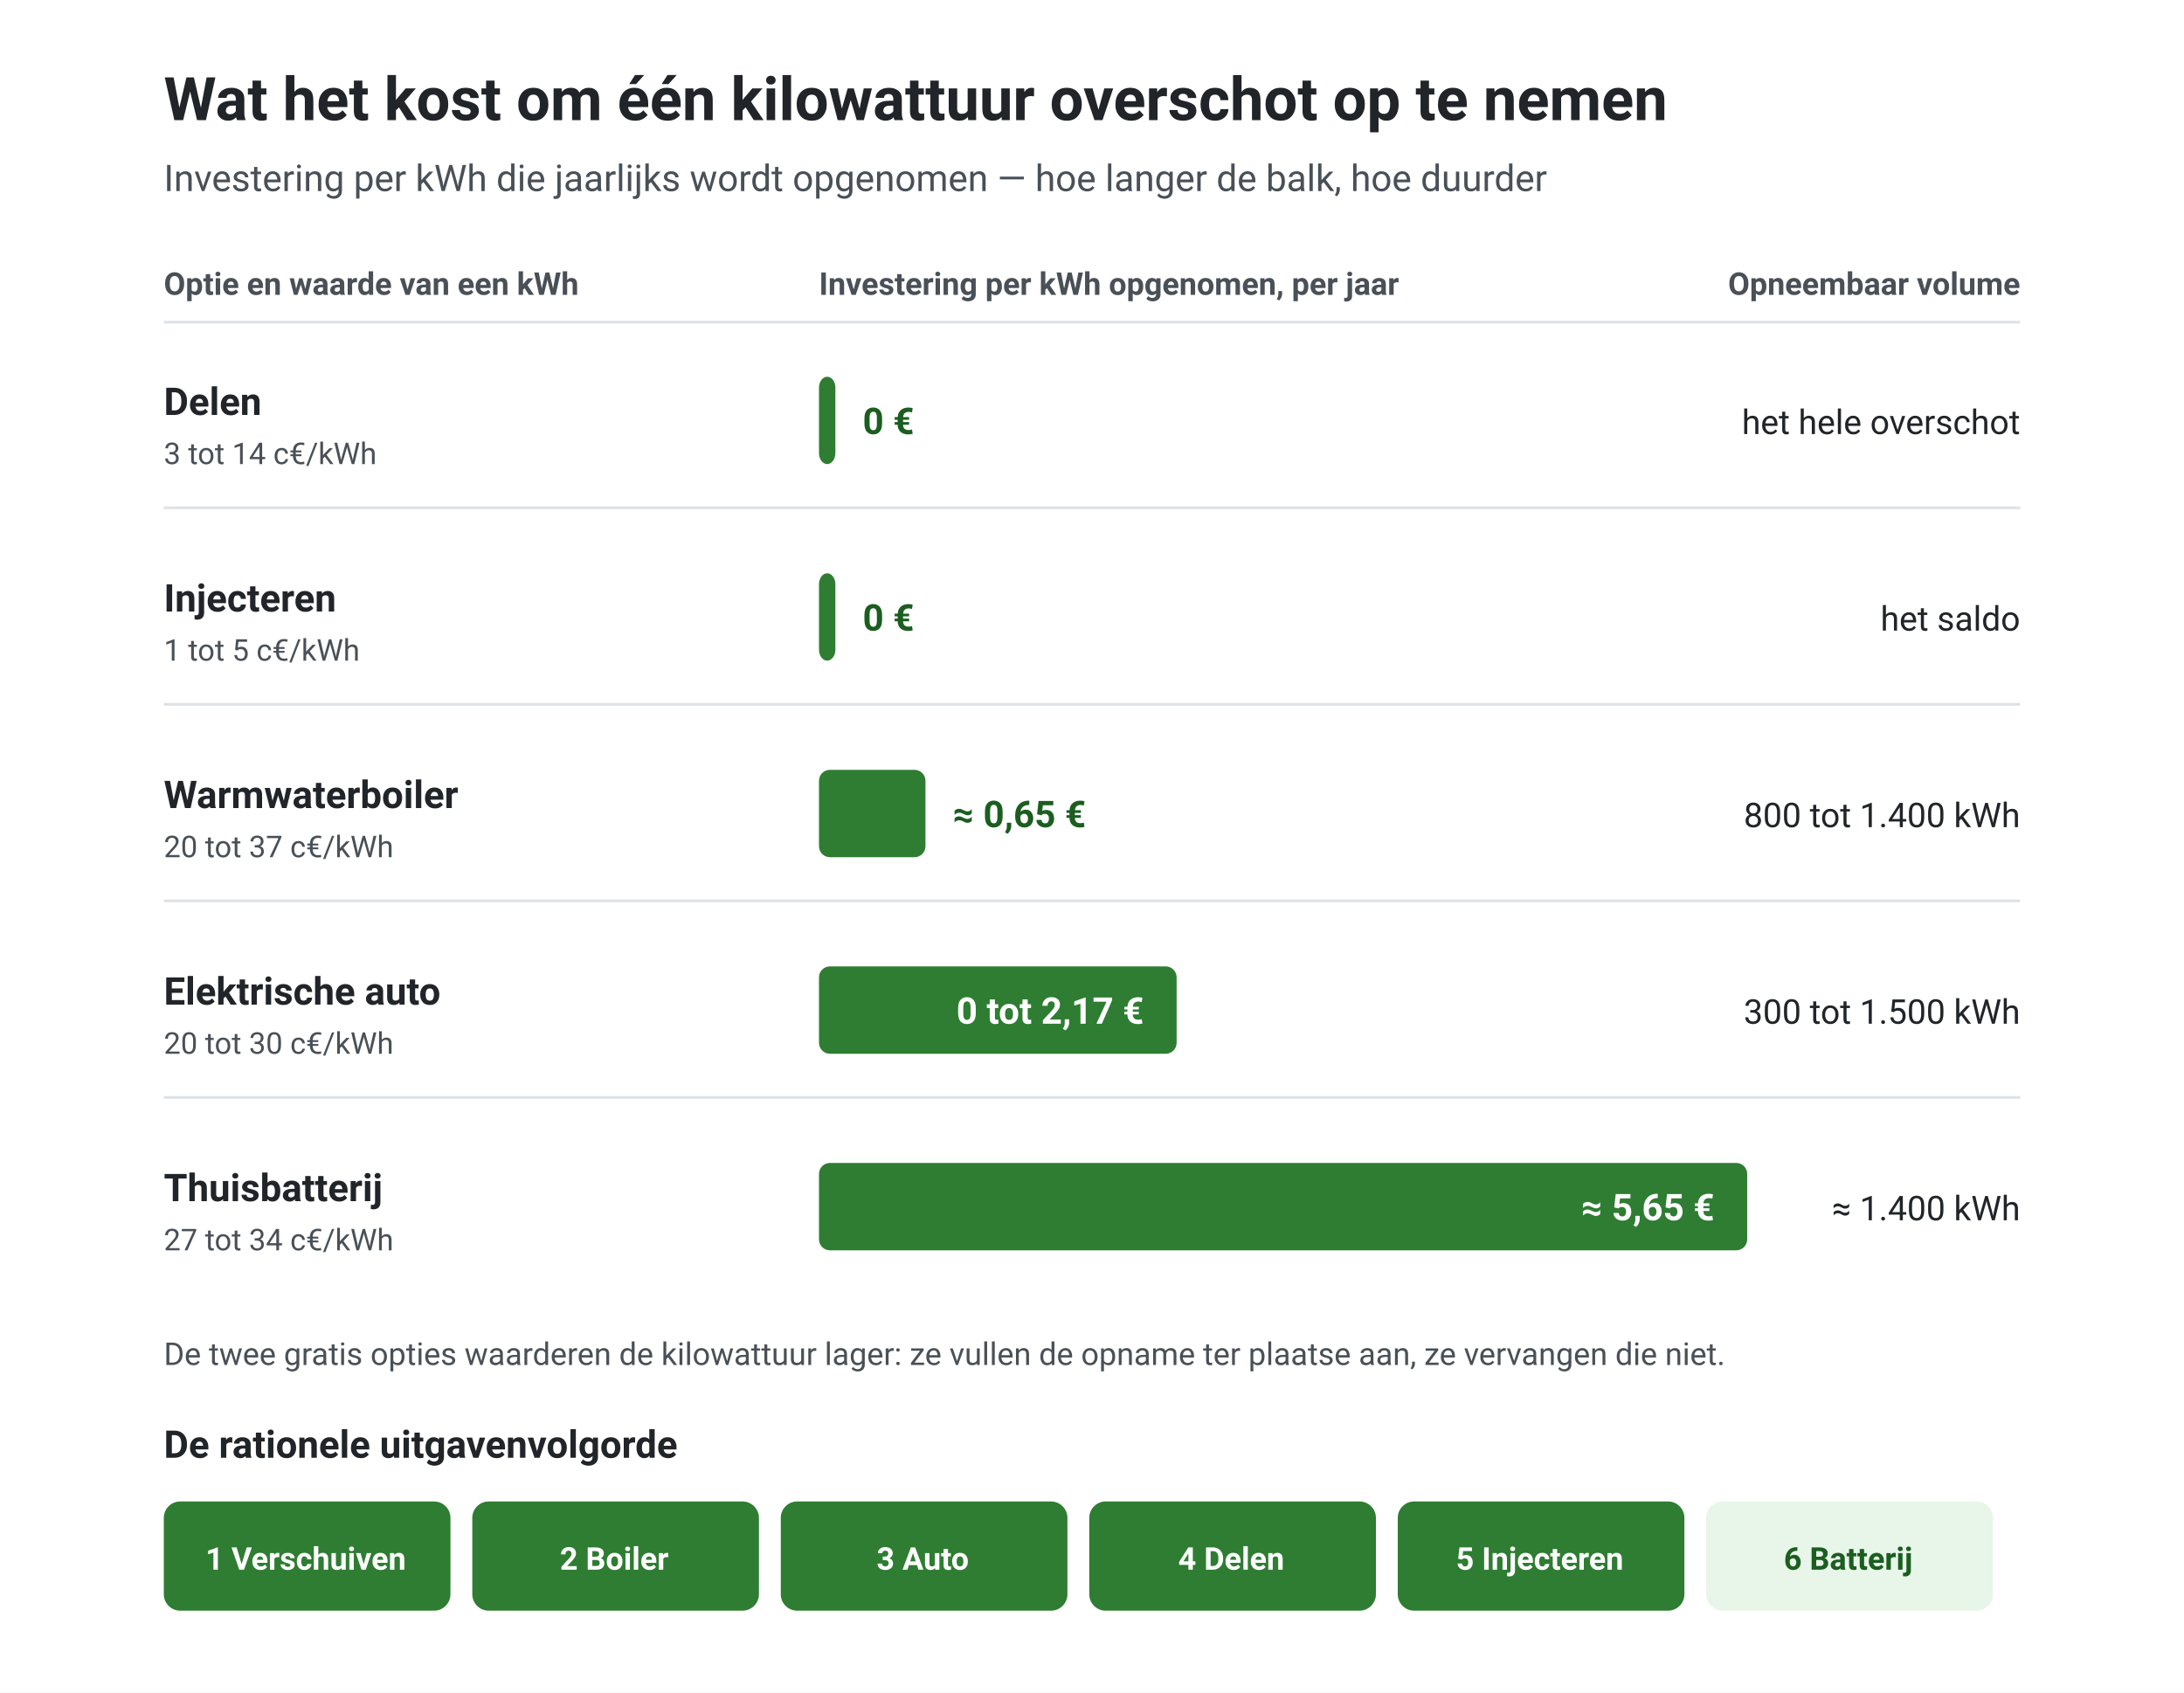
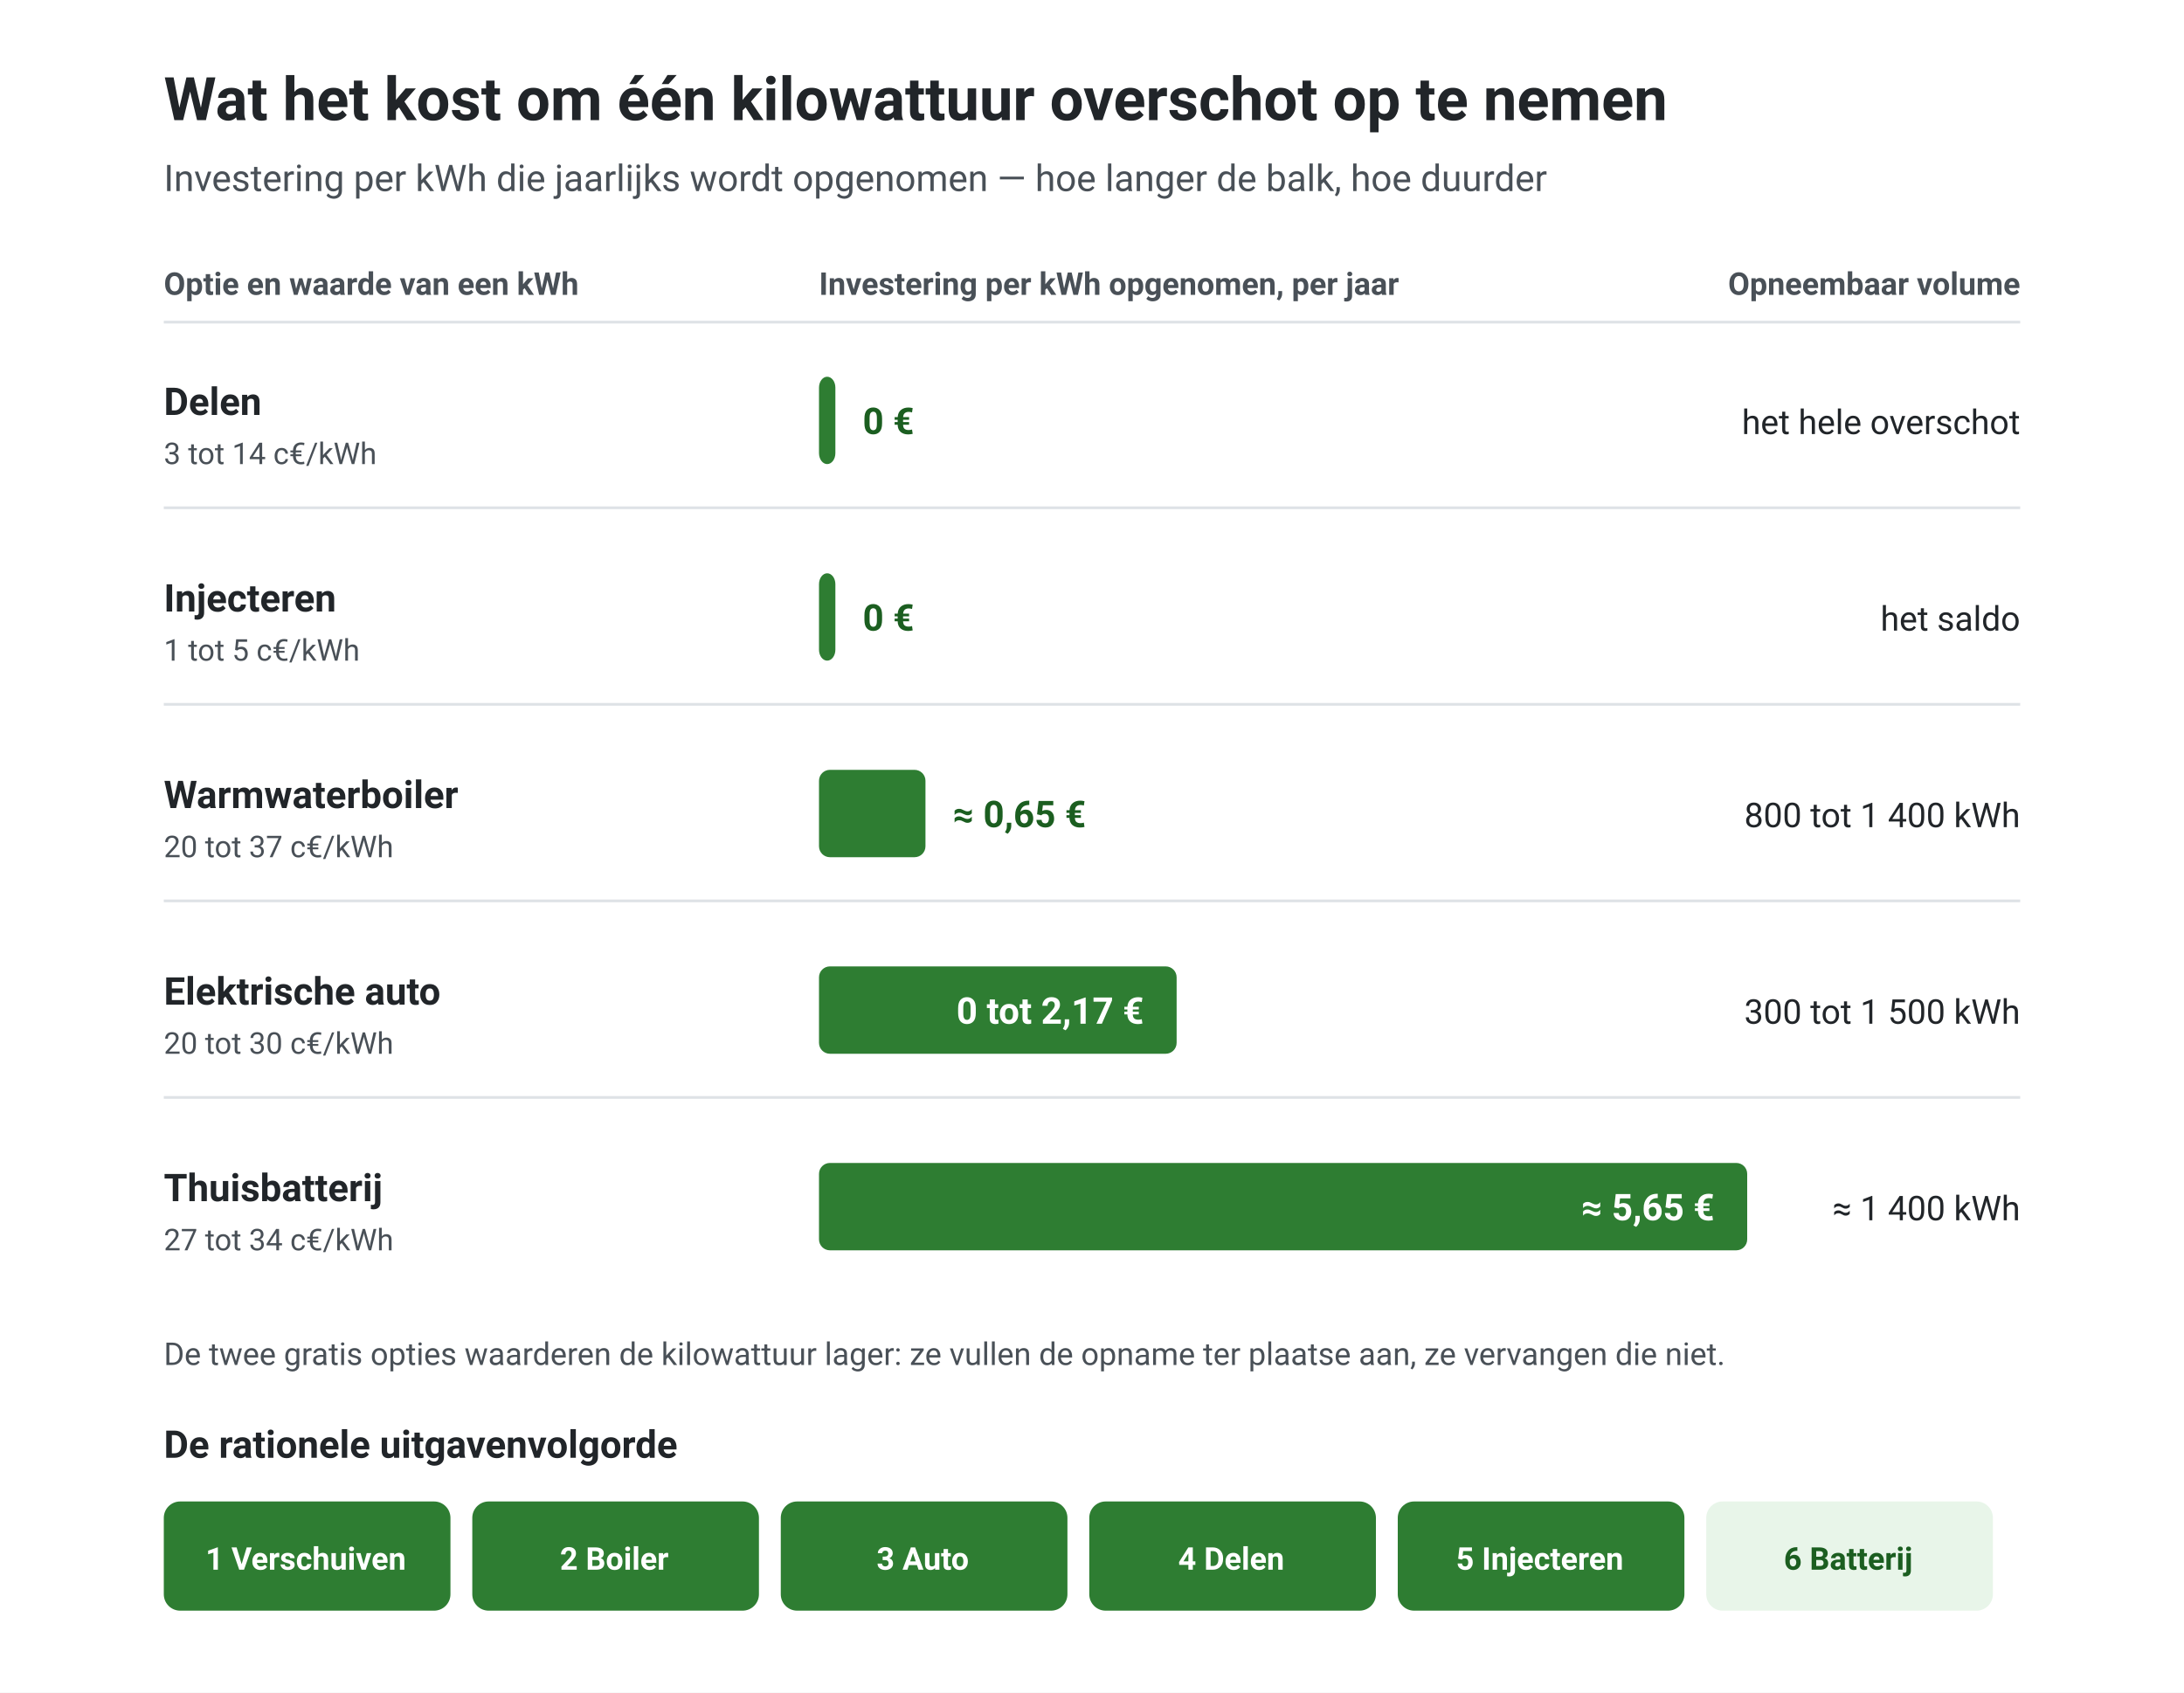
<svg xmlns="http://www.w3.org/2000/svg" viewBox="0 0 800 620" width="800" height="620" role="img" aria-labelledby="t d">
  <rect width="800" height="620" fill="#FFFFFF" />
  <g font-family="system-ui,-apple-system,'Segoe UI',Roboto,Helvetica,Arial,sans-serif">
    <text x="60" y="44" font-size="22" fill="#212529" font-weight="700">Wat het kost om één kilowattuur overschot op te nemen</text>
    <text x="60" y="70" font-size="13.5" fill="#495057" font-weight="400">Investering per kWh die jaarlijks wordt opgenomen — hoe langer de balk, hoe duurder</text>
    <text x="60" y="108" font-size="11.5" fill="#495057" font-weight="700">Optie en waarde van een kWh</text>
    <text x="300" y="108" font-size="11.5" fill="#495057" font-weight="700">Investering per kWh opgenomen, per jaar</text>
    <text x="740" y="108" font-size="11.5" fill="#495057" font-weight="700" text-anchor="end">Opneembaar volume</text>
    <line x1="60" y1="118" x2="740" y2="118" stroke="#DEE2E6" stroke-width="1" />
    <text x="60" y="152" font-size="14" fill="#212529" font-weight="700">Delen</text>
    <text x="60" y="170" font-size="11" fill="#495057" font-weight="400">3 tot 14 c€/kWh</text>
    <rect x="300" y="138" width="6" height="32" rx="4" fill="#2e7d32" />
    <text x="316" y="159" font-size="13.5" fill="#1b5e20" font-weight="700">0 €</text>
    <text x="740" y="159" font-size="12.5" fill="#212529" font-weight="400" text-anchor="end">het hele overschot</text>
    <line x1="60" y1="186" x2="740" y2="186" stroke="#DEE2E6" stroke-width="1" />
    <text x="60" y="224" font-size="14" fill="#212529" font-weight="700">Injecteren</text>
    <text x="60" y="242" font-size="11" fill="#495057" font-weight="400">1 tot 5 c€/kWh</text>
    <rect x="300" y="210" width="6" height="32" rx="4" fill="#2e7d32" />
    <text x="316" y="231" font-size="13.5" fill="#1b5e20" font-weight="700">0 €</text>
    <text x="740" y="231" font-size="12.5" fill="#212529" font-weight="400" text-anchor="end">het saldo</text>
    <line x1="60" y1="258" x2="740" y2="258" stroke="#DEE2E6" stroke-width="1" />
    <text x="60" y="296" font-size="14" fill="#212529" font-weight="700">Warmwaterboiler</text>
    <text x="60" y="314" font-size="11" fill="#495057" font-weight="400">20 tot 37 c€/kWh</text>
    <rect x="300" y="282" width="39" height="32" rx="4" fill="#2e7d32" />
    <text x="349" y="303" font-size="13.5" fill="#1b5e20" font-weight="700">≈ 0,65 €</text>
-     <text x="740" y="303" font-size="12.5" fill="#212529" font-weight="400" text-anchor="end">800 tot 1.400 kWh</text>
+     <text x="740" y="303" font-size="12.5" fill="#212529" font-weight="400" text-anchor="end">800 tot 1 400 kWh</text>
    <line x1="60" y1="330" x2="740" y2="330" stroke="#DEE2E6" stroke-width="1" />
    <text x="60" y="368" font-size="14" fill="#212529" font-weight="700">Elektrische auto</text>
    <text x="60" y="386" font-size="11" fill="#495057" font-weight="400">20 tot 30 c€/kWh</text>
    <rect x="300" y="354" width="131" height="32" rx="4" fill="#2e7d32" />
    <text x="419" y="375" font-size="13.5" fill="#FFFFFF" font-weight="700" text-anchor="end">0 tot 2,17 €</text>
-     <text x="740" y="375" font-size="12.5" fill="#212529" font-weight="400" text-anchor="end">300 tot 1.500 kWh</text>
+     <text x="740" y="375" font-size="12.5" fill="#212529" font-weight="400" text-anchor="end">300 tot 1 500 kWh</text>
    <line x1="60" y1="402" x2="740" y2="402" stroke="#DEE2E6" stroke-width="1" />
    <text x="60" y="440" font-size="14" fill="#212529" font-weight="700">Thuisbatterij</text>
    <text x="60" y="458" font-size="11" fill="#495057" font-weight="400">27 tot 34 c€/kWh</text>
    <rect x="300" y="426" width="340" height="32" rx="4" fill="#2e7d32" />
    <text x="628" y="447" font-size="13.5" fill="#FFFFFF" font-weight="700" text-anchor="end">≈ 5,65 €</text>
-     <text x="740" y="447" font-size="12.5" fill="#212529" font-weight="400" text-anchor="end">≈ 1.400 kWh</text>
+     <text x="740" y="447" font-size="12.5" fill="#212529" font-weight="400" text-anchor="end">≈ 1 400 kWh</text>
    <text x="60" y="500" font-size="11.5" fill="#495057" font-weight="400">De twee gratis opties waarderen de kilowattuur lager: ze vullen de opname ter plaatse aan, ze vervangen die niet.</text>
    <text x="60" y="534" font-size="14" fill="#212529" font-weight="700">De rationele uitgavenvolgorde</text>
    <rect x="60" y="550" width="105" height="40" rx="6" fill="#2e7d32" />
    <text x="112" y="575" font-size="11.5" fill="#FFFFFF" font-weight="700" text-anchor="middle">1 Verschuiven</text>
    <rect x="173" y="550" width="105" height="40" rx="6" fill="#2e7d32" />
    <text x="225" y="575" font-size="11.5" fill="#FFFFFF" font-weight="700" text-anchor="middle">2 Boiler</text>
    <rect x="286" y="550" width="105" height="40" rx="6" fill="#2e7d32" />
    <text x="338" y="575" font-size="11.5" fill="#FFFFFF" font-weight="700" text-anchor="middle">3 Auto</text>
    <rect x="399" y="550" width="105" height="40" rx="6" fill="#2e7d32" />
    <text x="451" y="575" font-size="11.5" fill="#FFFFFF" font-weight="700" text-anchor="middle">4 Delen</text>
    <rect x="512" y="550" width="105" height="40" rx="6" fill="#2e7d32" />
    <text x="564" y="575" font-size="11.5" fill="#FFFFFF" font-weight="700" text-anchor="middle">5 Injecteren</text>
    <rect x="625" y="550" width="105" height="40" rx="6" fill="#e8f5e9" />
    <text x="677" y="575" font-size="11.5" fill="#1b5e20" font-weight="700" text-anchor="middle">6 Batterij</text>
  </g>
</svg>
